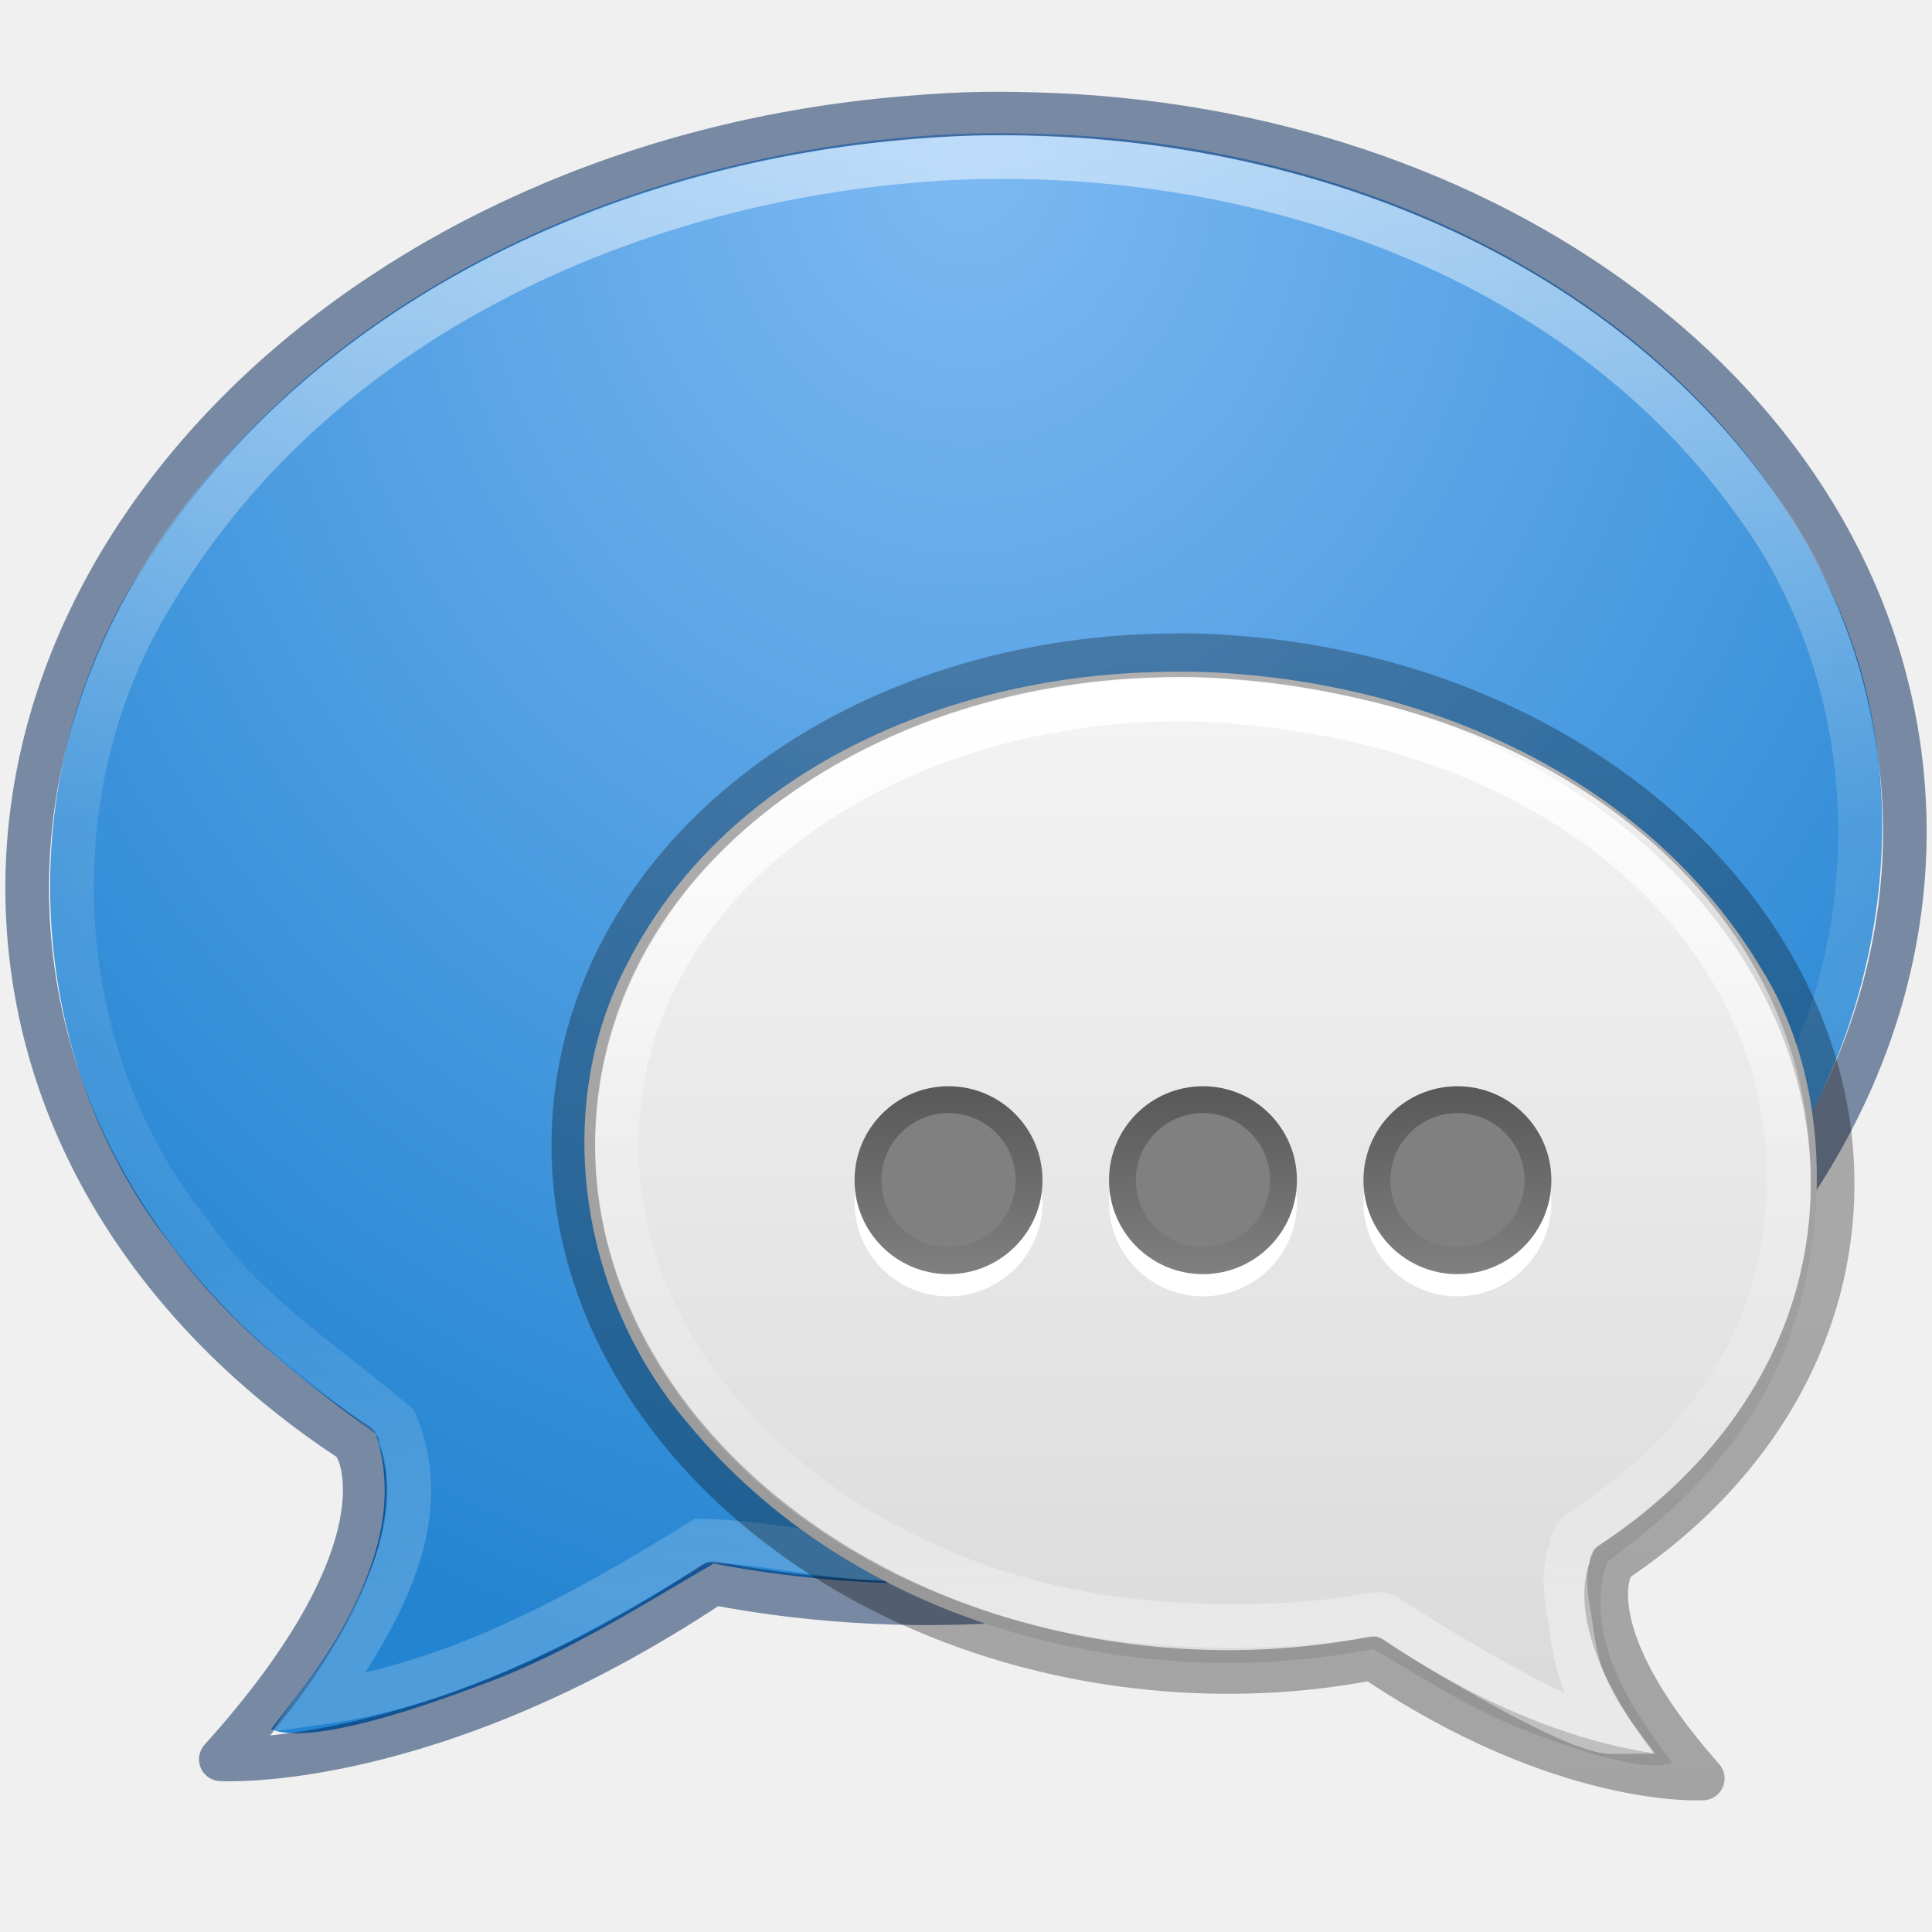
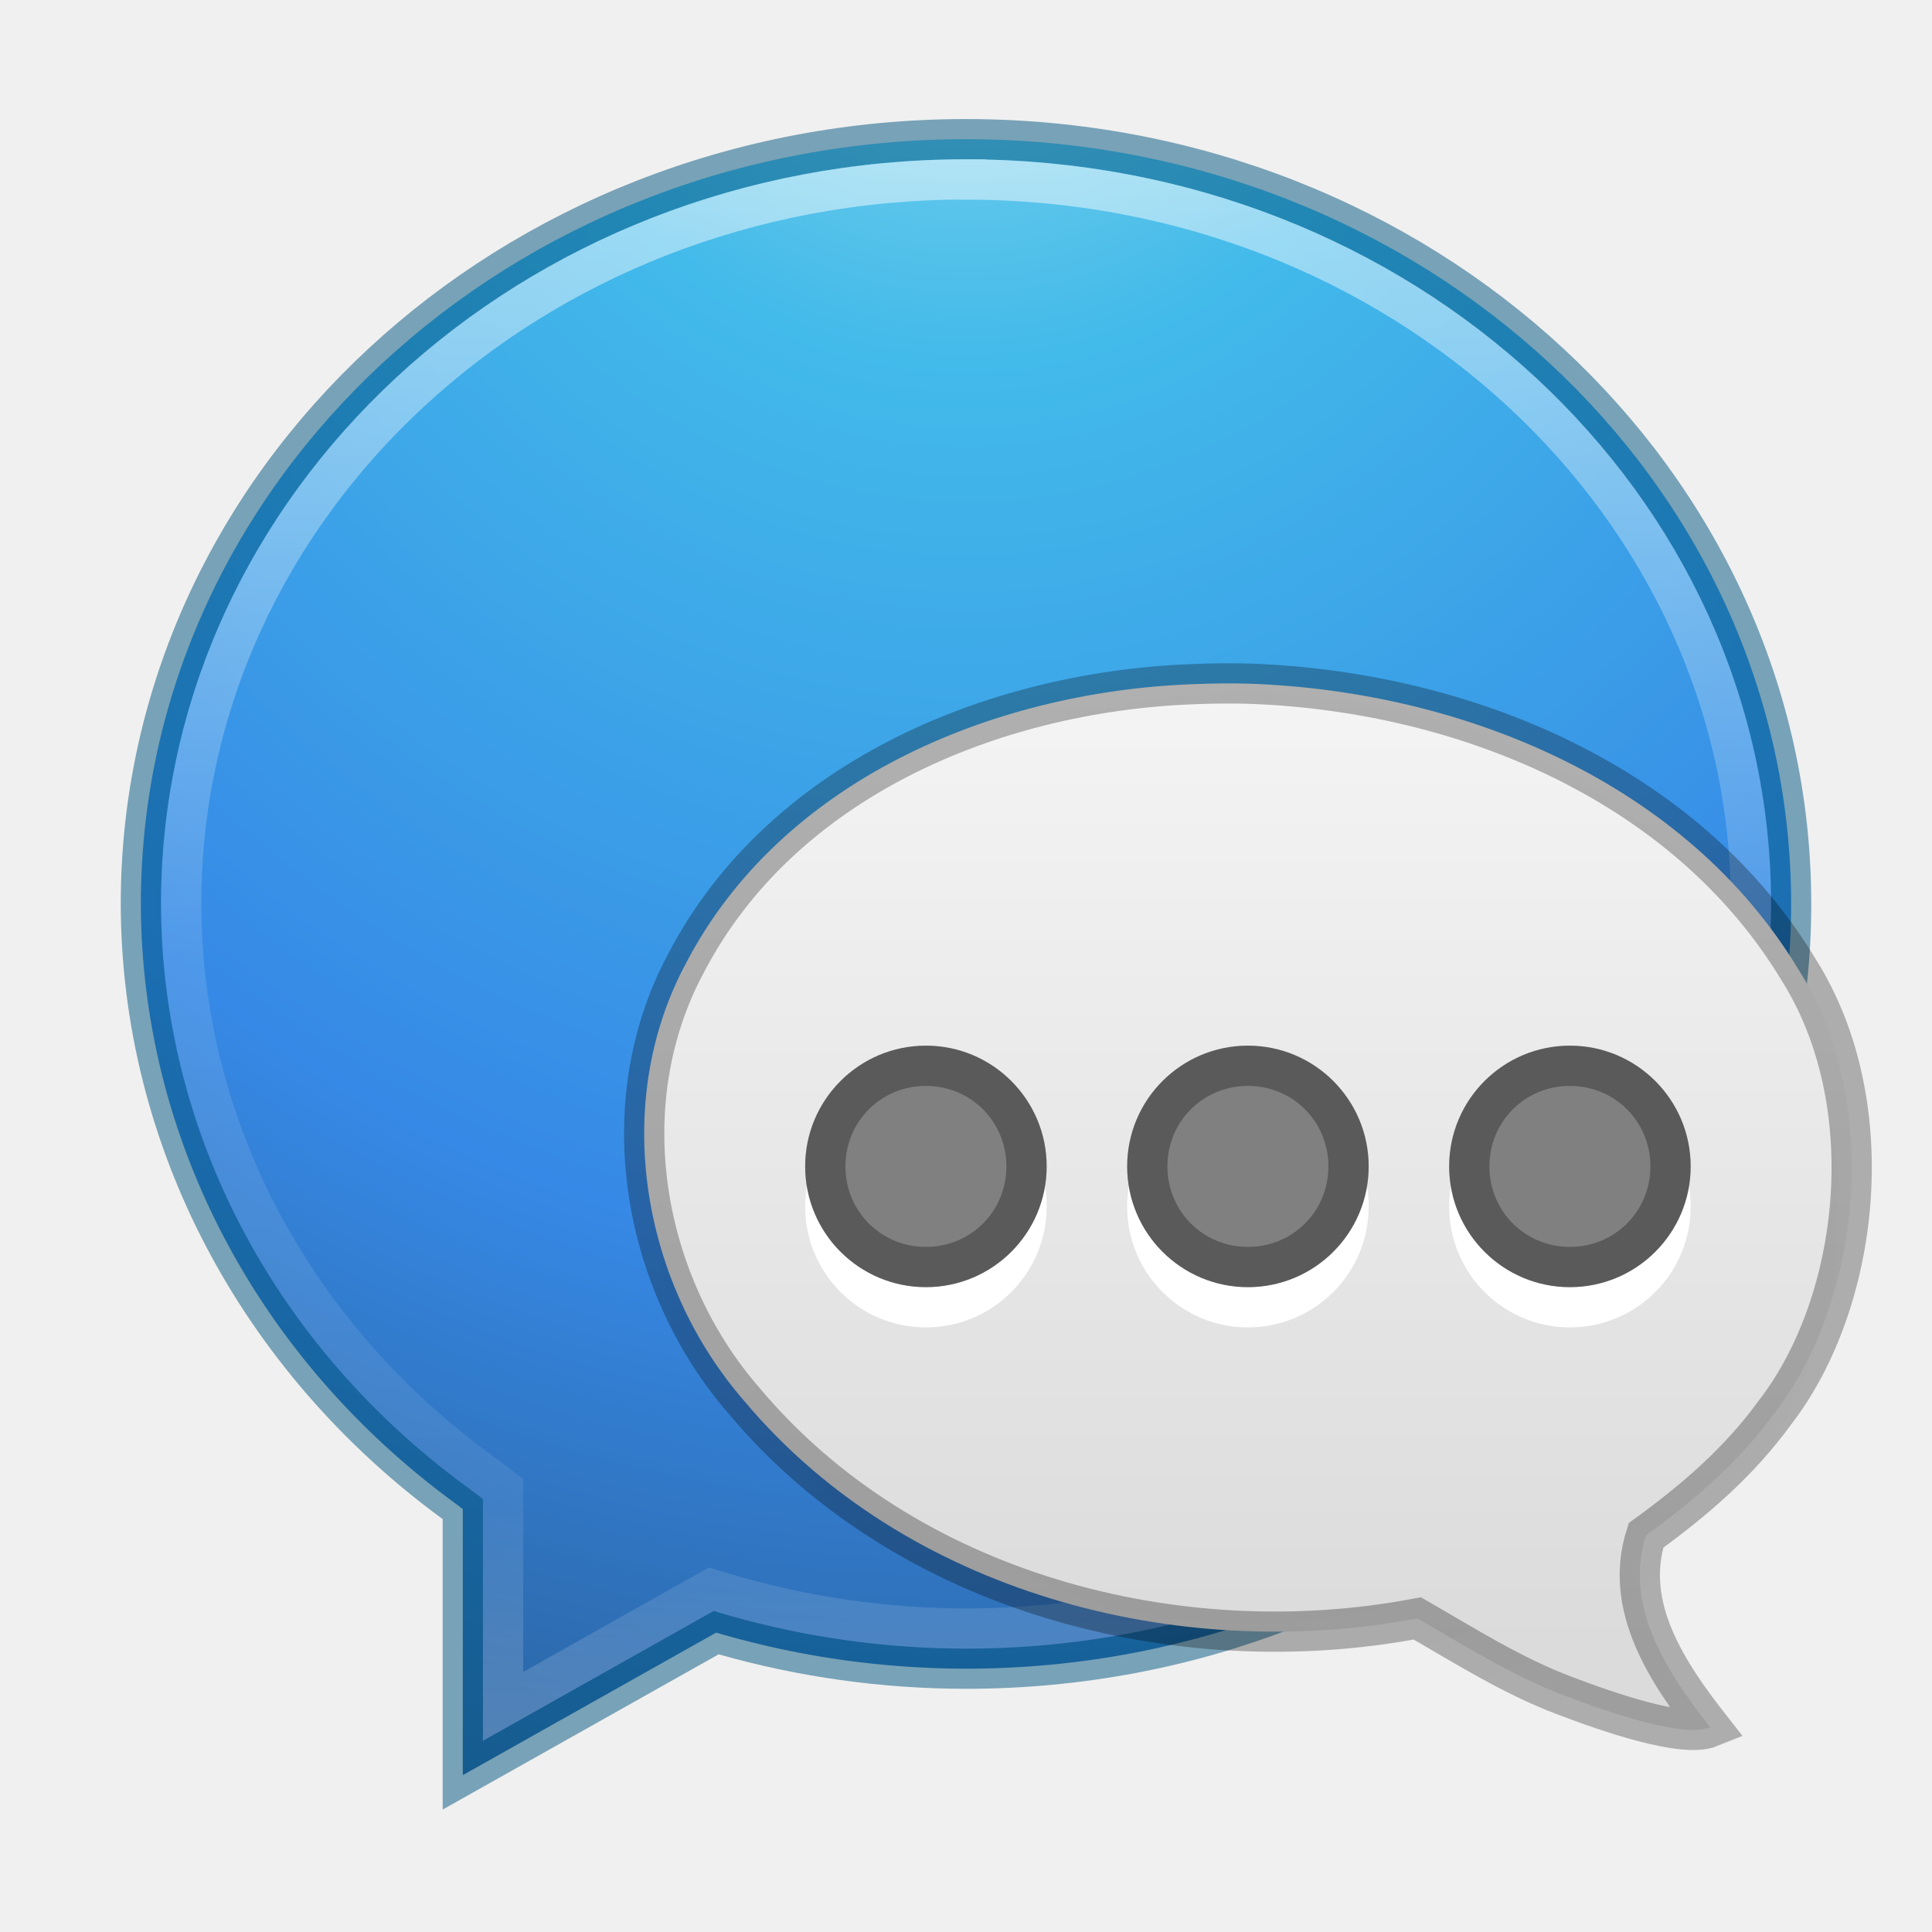
- <svg xmlns="http://www.w3.org/2000/svg" xmlns:xlink="http://www.w3.org/1999/xlink" version="1.1" width="48" height="48" id="svg6955">
-   <defs id="defs6957">
-     <linearGradient x1="22.643" y1="26.967" x2="22.643" y2="30.984" id="linearGradient6883" xlink:href="#linearGradient3922" gradientUnits="userSpaceOnUse" gradientTransform="translate(-0.2938755,2.595)" />
-     <linearGradient id="linearGradient3922">
-       <stop id="stop3924" style="stop-color:#000000;stop-opacity:1" offset="0" />
-       <stop id="stop3926-9" style="stop-color:#000000;stop-opacity:0" offset="1" />
+ <svg xmlns="http://www.w3.org/2000/svg" xmlns:xlink="http://www.w3.org/1999/xlink" height="48" width="48" version="1.1" viewBox="0 0 48 48" id="svg2">
+   <defs id="defs4">
+     <linearGradient id="c" y2="-241.75" gradientUnits="userSpaceOnUse" x2="48.97" y1="-209.75" x1="48.97" gradientTransform="matrix(1.25,0,0,-1.25,-37.212,-258.23)">
+       <stop stop-color="#fff" offset="0" id="stop14" />
+       <stop stop-color="#fff" stop-opacity=".235" offset=".508" id="stop16" />
+       <stop stop-color="#fff" stop-opacity=".157" offset=".835" id="stop18" />
+       <stop stop-color="#fff" stop-opacity=".392" offset="1" id="stop20" />
    </linearGradient>
-     <linearGradient x1="22.643" y1="26.967" x2="22.643" y2="30.984" id="linearGradient6886" xlink:href="#linearGradient3922" gradientUnits="userSpaceOnUse" gradientTransform="translate(-0.2938755,2.595)" />
-     <linearGradient x1="132.341" y1="2.292" x2="132.341" y2="33.333" id="linearGradient6784" xlink:href="#linearGradient6786" gradientUnits="userSpaceOnUse" gradientTransform="matrix(0.8918903,0,0,1.058028,-94.60557,3.11812)" />
-     <linearGradient id="linearGradient6786">
-       <stop id="stop6788" style="stop-color:#ffffff;stop-opacity:1" offset="0" />
-       <stop id="stop6790" style="stop-color:#ffffff;stop-opacity:0.235" offset="0.464" />
-       <stop id="stop6792" style="stop-color:#ffffff;stop-opacity:0.157" offset="0.762" />
-       <stop id="stop6794" style="stop-color:#ffffff;stop-opacity:0.392" offset="1" />
-     </linearGradient>
-     <linearGradient x1="-51.786" y1="53.514" x2="-51.786" y2="3.634" id="linearGradient3394-3" xlink:href="#linearGradient3104-8-8-97-9" gradientUnits="userSpaceOnUse" gradientTransform="matrix(0.8074983,0,0,0.833744,59.4103,-0.3364531)" />
-     <linearGradient id="linearGradient3104-8-8-97-9">
-       <stop id="stop3106-5-4-3-6" style="stop-color:#000000;stop-opacity:0.322" offset="0" />
-       <stop id="stop3108-4-3-7-0" style="stop-color:#000000;stop-opacity:0.278" offset="1" />
-     </linearGradient>
-     <linearGradient id="linearGradient3600-8-3">
-       <stop id="stop3828-7-6" style="stop-color:#f4f4f4;stop-opacity:1" offset="0" />
-       <stop id="stop3794" style="stop-color:#e9e9e9;stop-opacity:1" offset="0.696" />
-       <stop id="stop3604-2-5" style="stop-color:#dbdbdb;stop-opacity:1" offset="1" />
-     </linearGradient>
-     <linearGradient id="linearGradient8838-561-565">
-       <stop id="stop4621" style="stop-color:#0a0a0a;stop-opacity:1" offset="0" />
-       <stop id="stop4623" style="stop-color:#0a0a0a;stop-opacity:0" offset="1" />
-     </linearGradient>
-     <radialGradient cx="62.625" cy="4.625" r="10.625" fx="62.625" fy="4.625" id="radialGradient6953" xlink:href="#linearGradient8838-561-565" gradientUnits="userSpaceOnUse" gradientTransform="matrix(2.164706,0,0,0.7529402,-111.5647,34.51765)" />
-     <radialGradient cx="24.003" cy="3.04" r="20.984" fx="24.003" fy="3.04" id="radialGradient3792" xlink:href="#linearGradient3600-8-3" gradientUnits="userSpaceOnUse" gradientTransform="matrix(0,1.717764,-1.500366,0,28.56509,-35.62416)" />
-     <linearGradient xlink:href="#linearGradient3903" id="linearGradient3960" gradientUnits="userSpaceOnUse" x1="30.951" y1="32.006" x2="30.951" y2="38.566" />
-     <linearGradient id="linearGradient3903">
-       <stop style="stop-color:#000000;stop-opacity:1;" offset="0" id="stop3905" />
-       <stop style="stop-color:#000000;stop-opacity:0;" offset="1" id="stop3907" />
-     </linearGradient>
-     <linearGradient xlink:href="#linearGradient3903" id="linearGradient3962" gradientUnits="userSpaceOnUse" x1="30.951" y1="32.006" x2="30.951" y2="38.566" />
-     <linearGradient xlink:href="#linearGradient3903" id="linearGradient3964" gradientUnits="userSpaceOnUse" x1="30.951" y1="32.006" x2="30.951" y2="38.566" />
-     <linearGradient xlink:href="#linearGradient3600-8-3-6" id="linearGradient3069" gradientUnits="userSpaceOnUse" gradientTransform="matrix(-0.41185,2.5381292e-4,2.5075322e-4,0.4168755,18.85141,8.906971)" x1="-60.961" y1="28.234" x2="-60.914" y2="104.842" />
+     <radialGradient id="b" gradientUnits="userSpaceOnUse" cy="-3.087" cx="24.948" gradientTransform="matrix(0,2.439,-2.2439,0,17.0745,-64.8915)" r="20.5">
+       <stop stop-color="#90dbec" offset="0" id="stop23" />
+       <stop stop-color="#42baea" offset=".262" id="stop25" />
+       <stop stop-color="#3689e6" offset=".705" id="stop27" />
+       <stop stop-color="#2b63a0" offset="1" id="stop29" />
+     </radialGradient>
+     <linearGradient xlink:href="#linearGradient3600-8-3-6" id="linearGradient3069" gradientUnits="userSpaceOnUse" gradientTransform="matrix(-0.3139529,1.8891504e-4,1.9114893e-4,0.3102839,15.16244,8.371763)" x1="-60.961" y1="28.234" x2="-60.914" y2="104.842" />
    <linearGradient id="linearGradient3600-8-3-6">
      <stop id="stop3828-7-6-4" style="stop-color:#f4f4f4;stop-opacity:1" offset="0" />
      <stop id="stop3604-2-5-6" style="stop-color:#dbdbdb;stop-opacity:1" offset="1" />
    </linearGradient>
-     <linearGradient xlink:href="#linearGradient3104-8-8-97-9-6" id="linearGradient3071" gradientUnits="userSpaceOnUse" gradientTransform="matrix(-0.7548915,0,0,0.7932744,6.605471,15.29502)" x1="-51.786" y1="53.514" x2="-51.786" y2="3.634" />
    <linearGradient id="linearGradient3104-8-8-97-9-6">
      <stop id="stop3106-5-4-3-6-7" style="stop-color:#000000;stop-opacity:0.322" offset="0" />
      <stop id="stop3108-4-3-7-0-3" style="stop-color:#000000;stop-opacity:0.278" offset="1" />
    </linearGradient>
-     <linearGradient xlink:href="#linearGradient6786-4" id="linearGradient3073" gradientUnits="userSpaceOnUse" gradientTransform="matrix(-0.8389457,0,0,0.9952214,151.2737,19.0055)" x1="132.341" y1="2.292" x2="132.341" y2="33.333" />
-     <linearGradient id="linearGradient6786-4">
-       <stop id="stop6788-2" style="stop-color:#ffffff;stop-opacity:1" offset="0" />
-       <stop id="stop6790-0" style="stop-color:#ffffff;stop-opacity:0.235" offset="0.464" />
-       <stop id="stop6792-0" style="stop-color:#ffffff;stop-opacity:0.157" offset="0.762" />
-       <stop id="stop6794-4" style="stop-color:#ffffff;stop-opacity:0.392" offset="1" />
-     </linearGradient>
-     <linearGradient xlink:href="#linearGradient3843" id="linearGradient3058" gradientUnits="userSpaceOnUse" gradientTransform="matrix(0.5837891,3.5977471e-4,-3.5543764e-4,0.5909127,61.56502,-10.15705)" x1="-60.961" y1="28.234" x2="-60.914" y2="104.842" />
-     <linearGradient id="linearGradient3843">
-       <stop offset="0" style="stop-color:#7db9f3;stop-opacity:1;" id="stop3845" />
-       <stop offset="1" style="stop-color:#2384d1;stop-opacity:1;" id="stop3847" />
-     </linearGradient>
-     <linearGradient xlink:href="#linearGradient6786-4" id="linearGradient3044" gradientUnits="userSpaceOnUse" gradientTransform="matrix(1.189189,0,0,1.410706,-126.1409,4.157415)" x1="132.341" y1="2.292" x2="132.341" y2="33.333" />
-     <linearGradient id="linearGradient3118">
-       <stop id="stop3120" style="stop-color:#ffffff;stop-opacity:1" offset="0" />
-       <stop id="stop3122" style="stop-color:#ffffff;stop-opacity:0.235" offset="0.464" />
-       <stop id="stop3124" style="stop-color:#ffffff;stop-opacity:0.157" offset="0.762" />
-       <stop id="stop3126" style="stop-color:#ffffff;stop-opacity:0.392" offset="1" />
-     </linearGradient>
-     <radialGradient xlink:href="#linearGradient8838-561-565-7" id="radialGradient3069" gradientUnits="userSpaceOnUse" gradientTransform="matrix(2.070588,0,0,0.7202037,-106.3373,50.35021)" cx="62.625" cy="4.625" fx="62.625" fy="4.625" r="10.625" />
-     <linearGradient id="linearGradient8838-561-565-7">
-       <stop id="stop4621-7" style="stop-color:#0a0a0a;stop-opacity:1" offset="0" />
-       <stop id="stop4623-3" style="stop-color:#0a0a0a;stop-opacity:0" offset="1" />
-     </linearGradient>
-     <radialGradient r="10.625" fy="4.625" fx="62.625" cy="4.625" cx="62.625" gradientTransform="matrix(2.070588,0,0,0.7202037,-181.535,35.66656)" gradientUnits="userSpaceOnUse" id="radialGradient3154" xlink:href="#linearGradient8838-561-565-7" />
-     <linearGradient xlink:href="#linearGradient6786" id="linearGradient3157" gradientUnits="userSpaceOnUse" gradientTransform="matrix(0.8918903,0,0,1.058028,-94.60557,3.11812)" x1="132.341" y1="2.292" x2="132.341" y2="33.333" />
-     <radialGradient xlink:href="#linearGradient3843" id="radialGradient3163" gradientUnits="userSpaceOnUse" gradientTransform="matrix(0,1.717764,-1.500366,0,28.56509,-35.62416)" cx="24.003" cy="3.04" fx="24.003" fy="3.04" r="20.984" />
-     <radialGradient xlink:href="#linearGradient8838-561-565" id="radialGradient3166" gradientUnits="userSpaceOnUse" gradientTransform="matrix(2.164706,0,0,0.7529402,-111.5647,34.51765)" cx="62.625" cy="4.625" fx="62.625" fy="4.625" r="10.625" />
-     <linearGradient xlink:href="#linearGradient6786" id="linearGradient3087" gradientUnits="userSpaceOnUse" gradientTransform="matrix(0.9672955,0,0,1.14748,-104.6331,1.265842)" x1="132.341" y1="2.292" x2="132.341" y2="33.333" />
-     <radialGradient xlink:href="#linearGradient3843" id="radialGradient3091" gradientUnits="userSpaceOnUse" gradientTransform="matrix(0,1.862993,-1.627215,0,28.95105,-40.75192)" cx="24.003" cy="3.04" fx="24.003" fy="3.04" r="20.984" />
-     <linearGradient xlink:href="#linearGradient3903" id="linearGradient3096" gradientUnits="userSpaceOnUse" x1="30.951" y1="32.006" x2="30.951" y2="38.566" />
-     <linearGradient xlink:href="#linearGradient3903" id="linearGradient3098" gradientUnits="userSpaceOnUse" x1="30.951" y1="32.006" x2="30.951" y2="38.566" />
-     <linearGradient xlink:href="#linearGradient3903" id="linearGradient3100" gradientUnits="userSpaceOnUse" x1="30.951" y1="32.006" x2="30.951" y2="38.566" />
-     <linearGradient xlink:href="#linearGradient3903" id="linearGradient3114" gradientUnits="userSpaceOnUse" x1="30.951" y1="32.006" x2="30.951" y2="38.566" />
-     <linearGradient xlink:href="#linearGradient3903" id="linearGradient3119" gradientUnits="userSpaceOnUse" x1="30.951" y1="32.006" x2="30.951" y2="38.566" />
-     <linearGradient xlink:href="#linearGradient3903" id="linearGradient3124" gradientUnits="userSpaceOnUse" x1="30.951" y1="32.006" x2="30.951" y2="38.566" />
-     <linearGradient xlink:href="#linearGradient3903" id="linearGradient3129" gradientUnits="userSpaceOnUse" x1="30.951" y1="32.006" x2="30.951" y2="38.566" />
-     <linearGradient xlink:href="#linearGradient3903" id="linearGradient3131" gradientUnits="userSpaceOnUse" x1="30.951" y1="32.006" x2="30.951" y2="38.566" />
-     <linearGradient xlink:href="#linearGradient3903" id="linearGradient3133" gradientUnits="userSpaceOnUse" x1="30.951" y1="32.006" x2="30.951" y2="38.566" />
+     <radialGradient xlink:href="#linearGradient3104-8-8-97-9-6" id="radialGradient4297" cx="24.007" cy="24.01" fx="24.007" fy="24.01" r="15.512" gradientTransform="matrix(1,0,0,0.8709966,7.004088,9.076497)" gradientUnits="userSpaceOnUse" />
  </defs>
-   <path style="color:#000000;display:inline;overflow:visible;visibility:visible;fill:url(#radialGradient3091);fill-opacity:1;fill-rule:nonzero;stroke:none;stroke-width:0.985;marker:none;enable-background:accumulate" id="path6603" d="M 23.966,3.321 C 15.966,3.62 7.633,7.266 3.401,14.34 0.241,19.398 0.567,26.324 4.303,30.995 c 1.35,1.872 3.203,3.298 5.037,4.638 0.864,2.706 -1.022,5.294 -2.606,7.331 1.013,0.414 3.836,-0.573 5.467,-1.198 1.957,-0.742 3.741,-1.882 5.531,-2.919 9.028,1.721 19.232,-0.988 25.25,-8.195 3.876,-4.464 5.04,-11.25 2.22,-16.556 C 41.637,7.182 33.737,3.644 26.238,3.34 c -0.757,-0.031 -1.515,-0.045 -2.272,-0.018 z" />
-   <path style="color:#000000;display:inline;overflow:visible;visibility:visible;opacity:0.5;fill:none;stroke:#002255;stroke-width:1.084;stroke-linecap:butt;stroke-linejoin:round;stroke-miterlimit:4;stroke-dasharray:none;stroke-dashoffset:0;stroke-opacity:1;marker:none;enable-background:accumulate" id="path4111-6" d="M 23.938,2.837 C 23.343,2.86 22.757,2.904 22.155,2.96 9.308,4.166 -0.276,13.406 0.75,23.551 1.261,28.615 4.335,32.951 8.869,35.88 l 0,0.123 c 0,0 1.411,2.387 -3.383,7.706 0,0 5.191,0.323 12.24,-4.377 2.577,0.492 5.296,0.635 8.119,0.37 C 38.692,38.497 48.276,29.319 47.25,19.174 46.321,9.98 37.024,3.137 25.722,2.837 c -0.585,-0.016 -1.189,-0.023 -1.784,0 z" />
-   <path style="color:#000000;display:inline;overflow:visible;visibility:visible;opacity:0.5;fill:none;stroke:url(#linearGradient3087);stroke-width:1.085;stroke-linecap:round;stroke-linejoin:miter;stroke-miterlimit:4;stroke-dasharray:none;stroke-dashoffset:0;stroke-opacity:1;marker:none;enable-background:accumulate" id="path6779" d="M 23.966,3.917 C 16.16,4.228 8.034,7.735 3.883,14.622 c -3.06,4.855 -2.759,11.517 0.839,16.011 1.329,1.95 3.361,3.24 5.11,4.722 1.045,2.477 -0.547,4.983 -1.93,6.961 3.46,-0.476 6.587,-2.231 9.513,-4.038 1.753,0.024 3.522,0.534 5.305,0.463 8.102,0.112 16.692,-3.297 21.19,-10.3 C 47.114,23.637 46.983,16.921 43.467,12.315 39.05,6.284 31.226,3.67 23.966,3.917 Z" />
-   <g id="g3849" transform="matrix(0.7780423,0,0,0.7780423,-1.007671,0.7578662)" style="stroke-width:1.394;stroke-miterlimit:4;stroke-dasharray:none">
-     <path style="color:#000000;display:inline;overflow:visible;visibility:visible;fill:url(#linearGradient3069);fill-opacity:1;fill-rule:nonzero;stroke:none;stroke-width:1.394;marker:none;enable-background:accumulate" id="path3063" d="m 39.741,20.484 c 6.944,0.264 14.177,3.317 17.85,9.562 2.743,4.465 1.996,11.083 -0.777,14.759 -1.172,1.653 -2.615,2.923 -4.206,4.105 -0.75,2.389 0.716,4.607 2.091,6.406 -0.879,0.366 -3.329,-0.506 -4.745,-1.057 -1.698,-0.655 -3.247,-1.662 -4.801,-2.577 -7.836,1.52 -16.692,-0.872 -21.917,-7.235 -3.364,-3.941 -4.374,-9.932 -1.927,-14.616 3.095,-6.104 9.953,-9.062 16.461,-9.33 0.657,-0.028 1.315,-0.04 1.972,-0.016 z" />
-     <path style="color:#000000;display:inline;overflow:visible;visibility:visible;fill:none;stroke:url(#linearGradient3071);stroke-width:1.394;stroke-linecap:butt;stroke-linejoin:round;stroke-miterlimit:4;stroke-dasharray:none;stroke-dashoffset:0;stroke-opacity:1;marker:none;enable-background:accumulate" id="path3065" d="m 39.762,19.96 c 0.513,0.02 1.019,0.059 1.538,0.108 11.073,1.057 19.334,9.164 18.451,18.064 -0.441,4.443 -3.091,8.247 -6.999,10.817 l 0,0.108 c 0,0 -1.216,2.094 2.916,6.76 0,0 -4.475,0.284 -10.551,-3.84 -2.221,0.432 -4.565,0.557 -6.999,0.324 -11.073,-1.057 -19.334,-9.11 -18.451,-18.01 0.801,-8.066 8.815,-14.069 18.557,-14.332 0.504,-0.014 1.025,-0.02 1.538,0 z" />
-     <path style="color:#000000;display:inline;overflow:visible;visibility:visible;fill:none;stroke:url(#linearGradient3073);stroke-width:1.394;stroke-linecap:round;stroke-linejoin:miter;stroke-miterlimit:4;stroke-dasharray:none;stroke-dashoffset:0;stroke-opacity:1;marker:none;enable-background:accumulate" id="path3067" d="m 39.731,21.377 c 0.494,0.019 0.987,0.061 1.499,0.11 10.768,1.028 17.954,8.057 17.117,16.488 -0.418,4.208 -2.799,7.447 -6.563,9.923 -0.201,0.125 -0.331,0.358 -0.331,0.595 -0.003,0.006 0.003,0.016 0,0.022 -0.047,0.113 -0.073,0.15 -0.11,0.353 -0.066,0.356 -0.099,0.864 0.022,1.499 0.19,0.999 0.155,2.287 1.406,3.972 -1.304,0.009 -6.385,-3.159 -7.113,-3.653 -0.153,-0.105 -0.347,-0.145 -0.529,-0.11 -2.152,0.419 -4.971,0.463 -7.342,0.236 -9.623,-0.919 -17.573,-8.008 -16.736,-16.438 0.759,-7.641 8.609,-12.765 17.203,-12.997 0.497,-0.013 0.987,-0.019 1.477,-1e-6 z" />
+   <path d="m 23.998,3.458 c -11.347,0 -20.498,8.521 -20.498,19 0.009,5.798 2.874,11.28 7.797,14.883 l 0.201,0.15 0,6.612 6.295,-3.541 0.199,0.058 c 1.946,0.554 3.97,0.836 6.006,0.838 11.347,0 20.502,-8.521 20.502,-19 0,-10.479 -9.155,-19 -20.502,-19 z" id="path37" style="fill:url(#b)" />
+   <path d="m 23.998,3.458 c -11.347,0 -20.498,8.521 -20.498,19 0.009,5.798 2.874,11.28 7.797,14.883 l 0.201,0.15 0,6.612 6.295,-3.541 0.199,0.058 c 1.946,0.554 3.97,0.836 6.006,0.838 11.347,0 20.502,-8.521 20.502,-19 0,-10.479 -9.155,-19 -20.502,-19 z" id="path39" style="opacity:0.5;fill:none;stroke:#00537d;stroke-linecap:round" />
+   <path d="m 23.998,4.457 c -10.846,0 -19.497,8.103 -19.497,17.997 l 0,0.003 c 0.01,5.469 2.706,10.65 7.387,14.076 l 0.004,0.004 0.607,0.455 0,5.402 5.172,-2.91 0.596,0.176 0.008,0.003 c 1.853,0.527 3.784,0.796 5.725,0.797 10.846,0 19.503,-8.104 19.503,-18 0,-9.896 -8.655,-18 -19.503,-18 l 0,-0.003 z" id="path41" style="opacity:0.5;fill:none;stroke:url(#c);stroke-width:1;stroke-linecap:round" />
+   <path d="m 31.087,16.988 c 5.293,0.196 10.807,2.469 13.607,7.117 2.091,3.324 1.522,8.249 -0.593,10.985 -0.893,1.23 -1.993,2.175 -3.206,3.056 -0.571,1.778 0.546,3.429 1.594,4.768 -0.67,0.272 -2.538,-0.376 -3.617,-0.787 -1.295,-0.487 -2.475,-1.237 -3.66,-1.918 -5.974,1.131 -12.725,-0.649 -16.707,-5.385 -2.564,-2.934 -3.335,-7.392 -1.469,-10.879 2.359,-4.543 7.587,-6.745 12.548,-6.945 0.501,-0.021 1.002,-0.03 1.503,-0.012 z" id="path3063" style="color:#000000;display:inline;overflow:visible;visibility:visible;fill:url(#linearGradient3069);fill-opacity:1;fill-rule:nonzero;stroke:none;stroke-width:1.394;stroke-miterlimit:4;stroke-dasharray:none;marker:none;enable-background:accumulate" />
+   <g id="g4268" transform="translate(7.004088,5.979066)">
+     <circle style="fill:#ffffff;fill-opacity:1;stroke:none" id="circle4266" cx="24" cy="24" r="3" />
+     <circle r="3" cy="23" cx="24" id="path3938" style="fill:#808080;stroke:none" />
+     <path id="circle4257" d="m 24,20 a 3,3 0 0 0 -3,3 3,3 0 0 0 3,3 3,3 0 0 0 3,-3 3,3 0 0 0 -3,-3 z m 0,1 c 1.116,0 2,0.884 2,2 0,1.116 -0.884,2 -2,2 -1.116,0 -2,-0.884 -2,-2 0,-1.116 0.884,-2 2,-2 z" style="opacity:0.3;fill:#000000;fill-opacity:1;stroke:none" />
  </g>
-   <g id="g3135" transform="matrix(1.084545,0,0,1.084545,-2.029088,-2.1159)">
-     <circle r="3" cy="35.125" cx="31.125" style="fill:#ffffff;stroke:none" id="path3879" transform="matrix(0.7173903,0,0,-0.7173903,12.92857,54.69384)" />
-     <circle r="3" cy="35.125" cx="31.125" transform="matrix(0.7173903,0,0,0.7173903,12.92857,3.788774)" id="path3871" style="fill:#808080;stroke:none" />
-     <circle r="3" cy="35.125" cx="31.125" style="opacity:0.3;fill:none;stroke:url(#linearGradient3133);stroke-opacity:1" id="path3873" transform="matrix(0.614906,0,0,0.614906,16.11839,7.388535)" />
-     <circle r="3" cy="35.125" cx="31.125" transform="matrix(0.7173903,0,0,-0.7173903,7.099773,54.69384)" id="path3926" style="fill:#ffffff;stroke:none" />
-     <circle r="3" cy="35.125" cx="31.125" style="fill:#808080;stroke:none" id="path3928" transform="matrix(0.7173903,0,0,0.7173903,7.099773,3.788774)" />
-     <circle r="3" cy="35.125" cx="31.125" transform="matrix(0.614906,0,0,0.614906,10.2896,7.388535)" id="path3930" style="opacity:0.3;fill:none;stroke:url(#linearGradient3131);stroke-opacity:1" />
-     <circle r="3" cy="35.125" cx="31.125" style="fill:#ffffff;stroke:none" id="path3936" transform="matrix(0.7173903,0,0,-0.7173903,1.270977,54.69384)" />
-     <circle r="3" cy="35.125" cx="31.125" transform="matrix(0.7173903,0,0,0.7173903,1.270977,3.788774)" id="path3938" style="fill:#808080;stroke:none" />
-     <circle r="3" cy="35.125" cx="31.125" style="opacity:0.3;fill:none;stroke:url(#linearGradient3129);stroke-opacity:1" id="path3940" transform="matrix(0.614906,0,0,0.614906,4.460802,7.388535)" />
+   <g id="g4273" transform="translate(-0.9959124,5.979066)">
+     <circle r="3" cy="24" cx="24" id="circle4275" style="fill:#ffffff;fill-opacity:1;stroke:none" />
+     <circle style="fill:#808080;stroke:none" id="circle4277" cx="24" cy="23" r="3" />
+     <path style="opacity:0.3;fill:#000000;fill-opacity:1;stroke:none" d="m 24,20 a 3,3 0 0 0 -3,3 3,3 0 0 0 3,3 3,3 0 0 0 3,-3 3,3 0 0 0 -3,-3 z m 0,1 c 1.116,0 2,0.884 2,2 0,1.116 -0.884,2 -2,2 -1.116,0 -2,-0.884 -2,-2 0,-1.116 0.884,-2 2,-2 z" id="path4279" />
  </g>
+   <g id="g4281" transform="translate(15.00409,5.979066)">
+     <circle r="3" cy="24" cx="24" id="circle4283" style="fill:#ffffff;fill-opacity:1;stroke:none" />
+     <circle style="fill:#808080;stroke:none" id="circle4285" cx="24" cy="23" r="3" />
+     <path style="opacity:0.3;fill:#000000;fill-opacity:1;stroke:none" d="m 24,20 a 3,3 0 0 0 -3,3 3,3 0 0 0 3,3 3,3 0 0 0 3,-3 3,3 0 0 0 -3,-3 z m 0,1 c 1.116,0 2,0.884 2,2 0,1.116 -0.884,2 -2,2 -1.116,0 -2,-0.884 -2,-2 0,-1.116 0.884,-2 2,-2 z" id="path4287" />
+   </g>
+   <path style="color:#000000;display:inline;overflow:visible;visibility:visible;fill:none;fill-opacity:1;fill-rule:nonzero;stroke:url(#radialGradient4297);stroke-width:1;stroke-miterlimit:4;stroke-dasharray:none;stroke-opacity:1;marker:none;enable-background:accumulate" id="path4289" d="m 31.087,16.988 c 5.293,0.196 10.807,2.469 13.607,7.117 2.091,3.324 1.522,8.249 -0.593,10.985 -0.893,1.23 -1.993,2.175 -3.206,3.056 -0.571,1.778 0.546,3.429 1.594,4.768 -0.67,0.272 -2.538,-0.376 -3.617,-0.787 -1.295,-0.487 -2.475,-1.237 -3.66,-1.918 -5.974,1.131 -12.725,-0.649 -16.707,-5.385 -2.564,-2.934 -3.335,-7.392 -1.469,-10.879 2.359,-4.543 7.587,-6.745 12.548,-6.945 0.501,-0.021 1.002,-0.03 1.503,-0.012 z" />
</svg>
